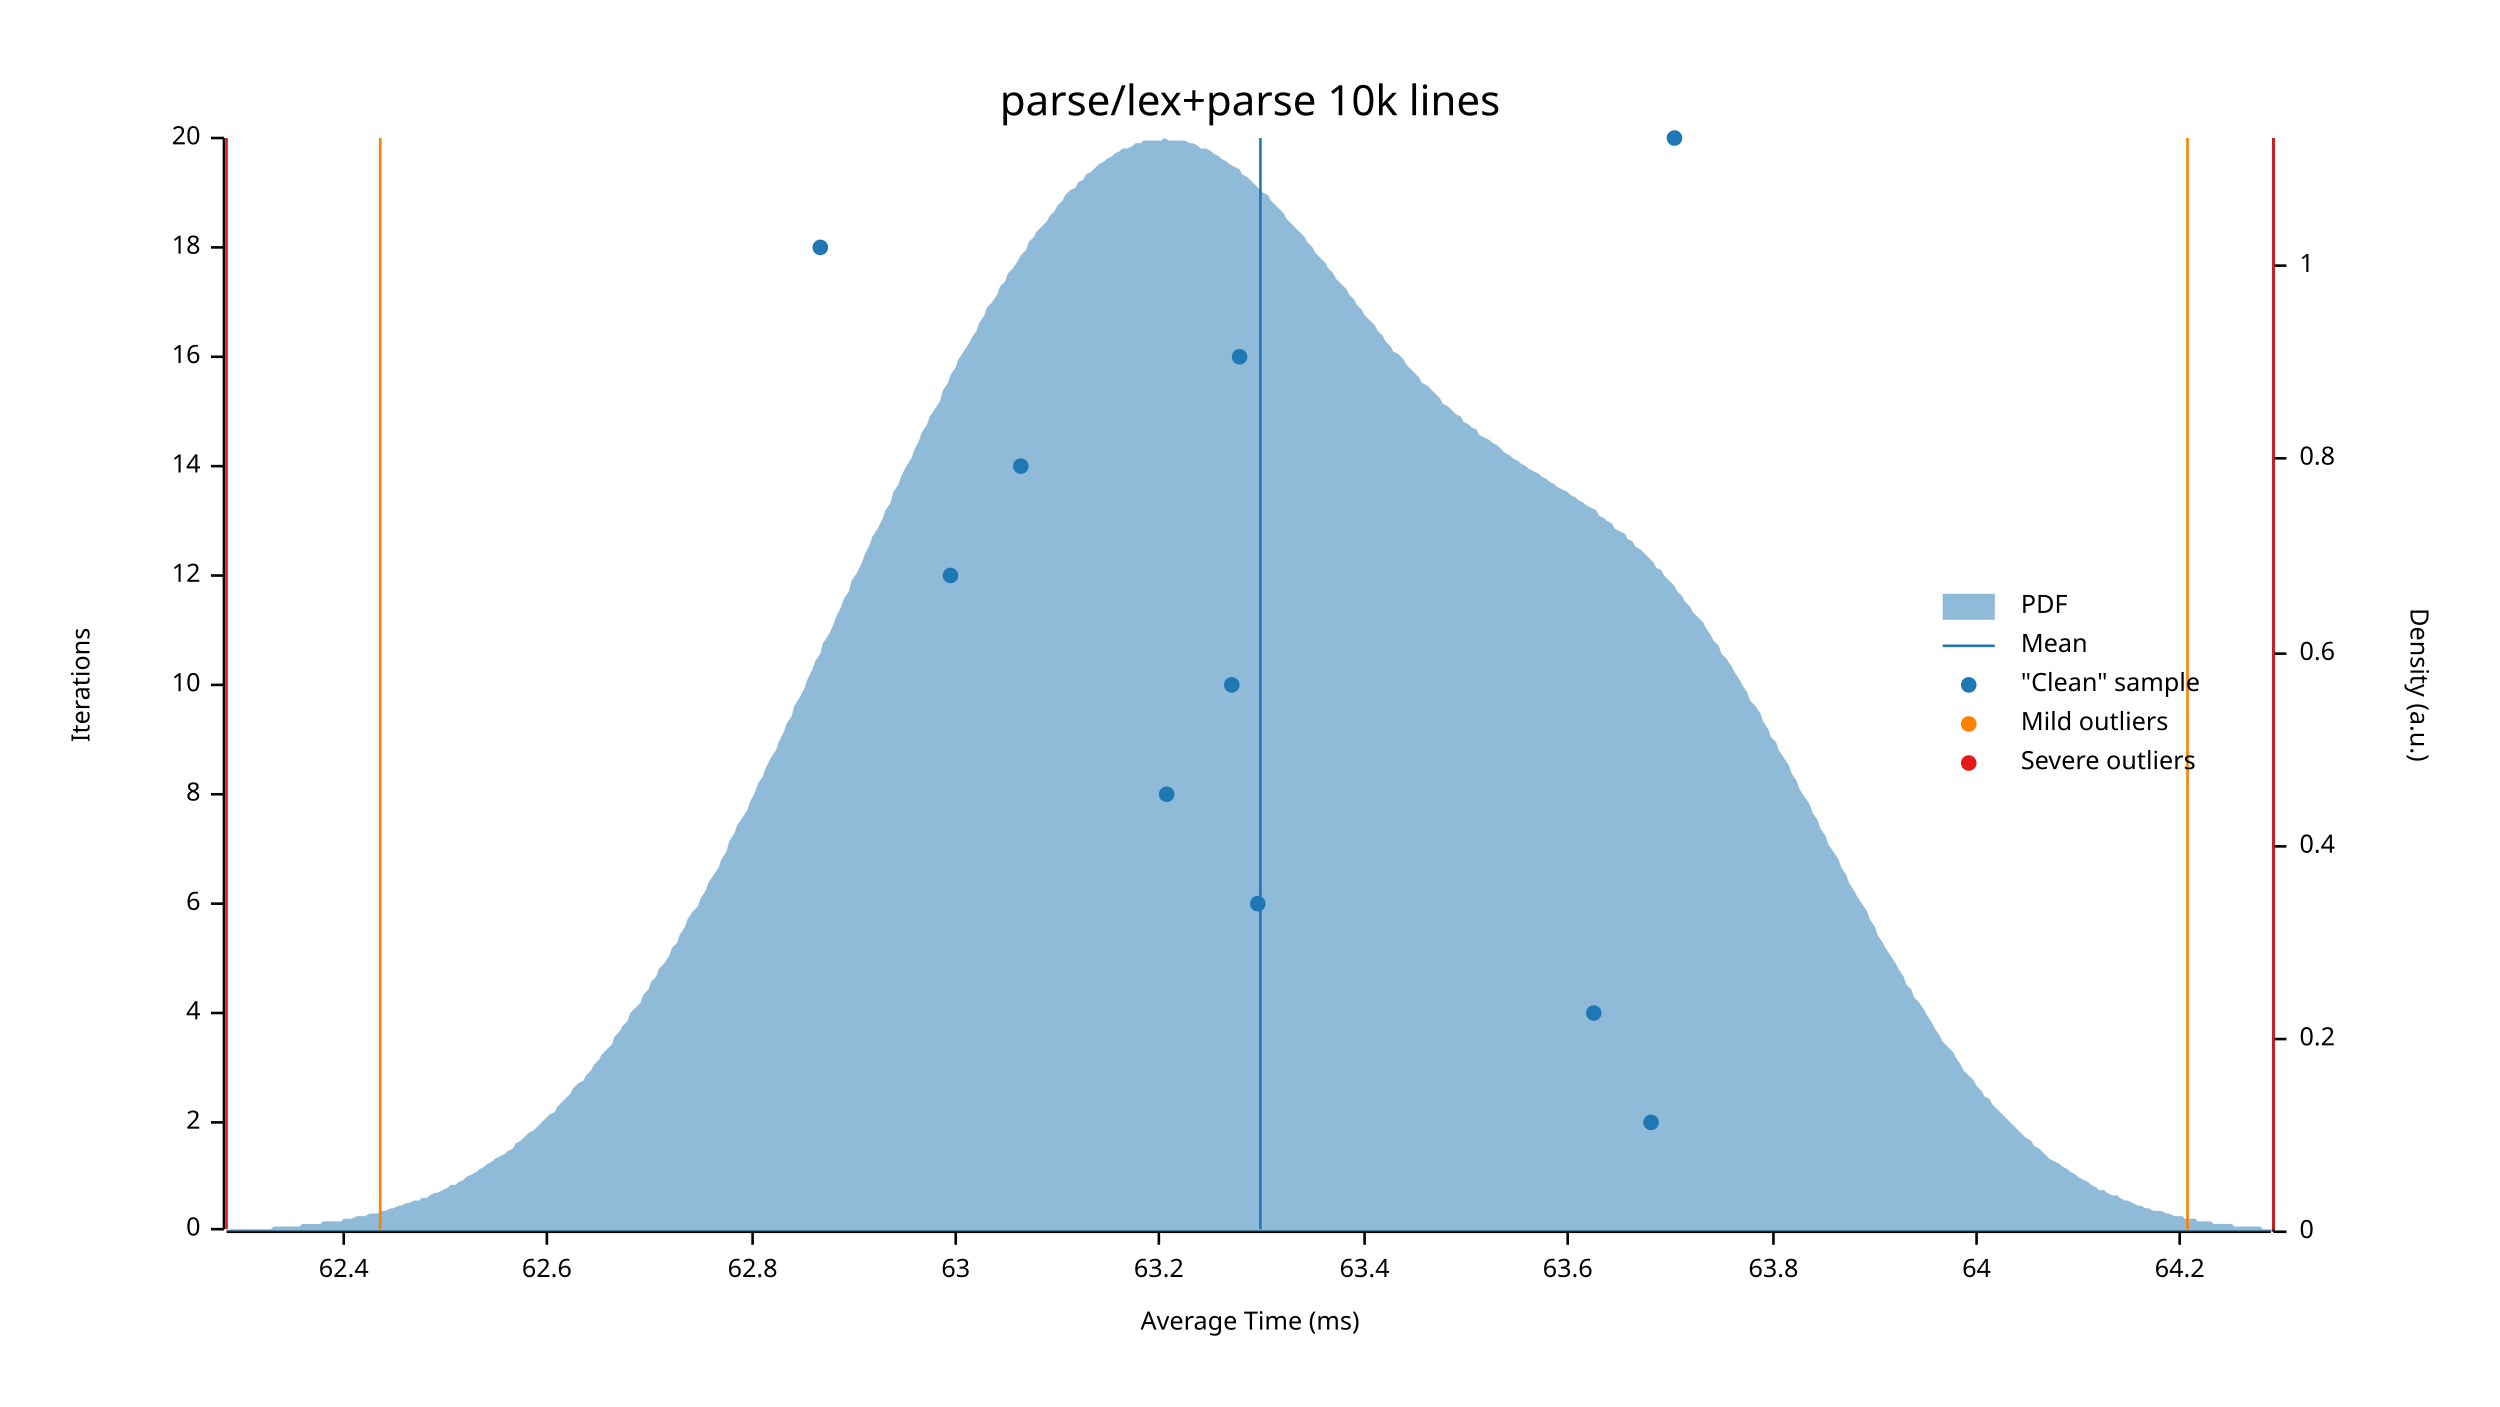
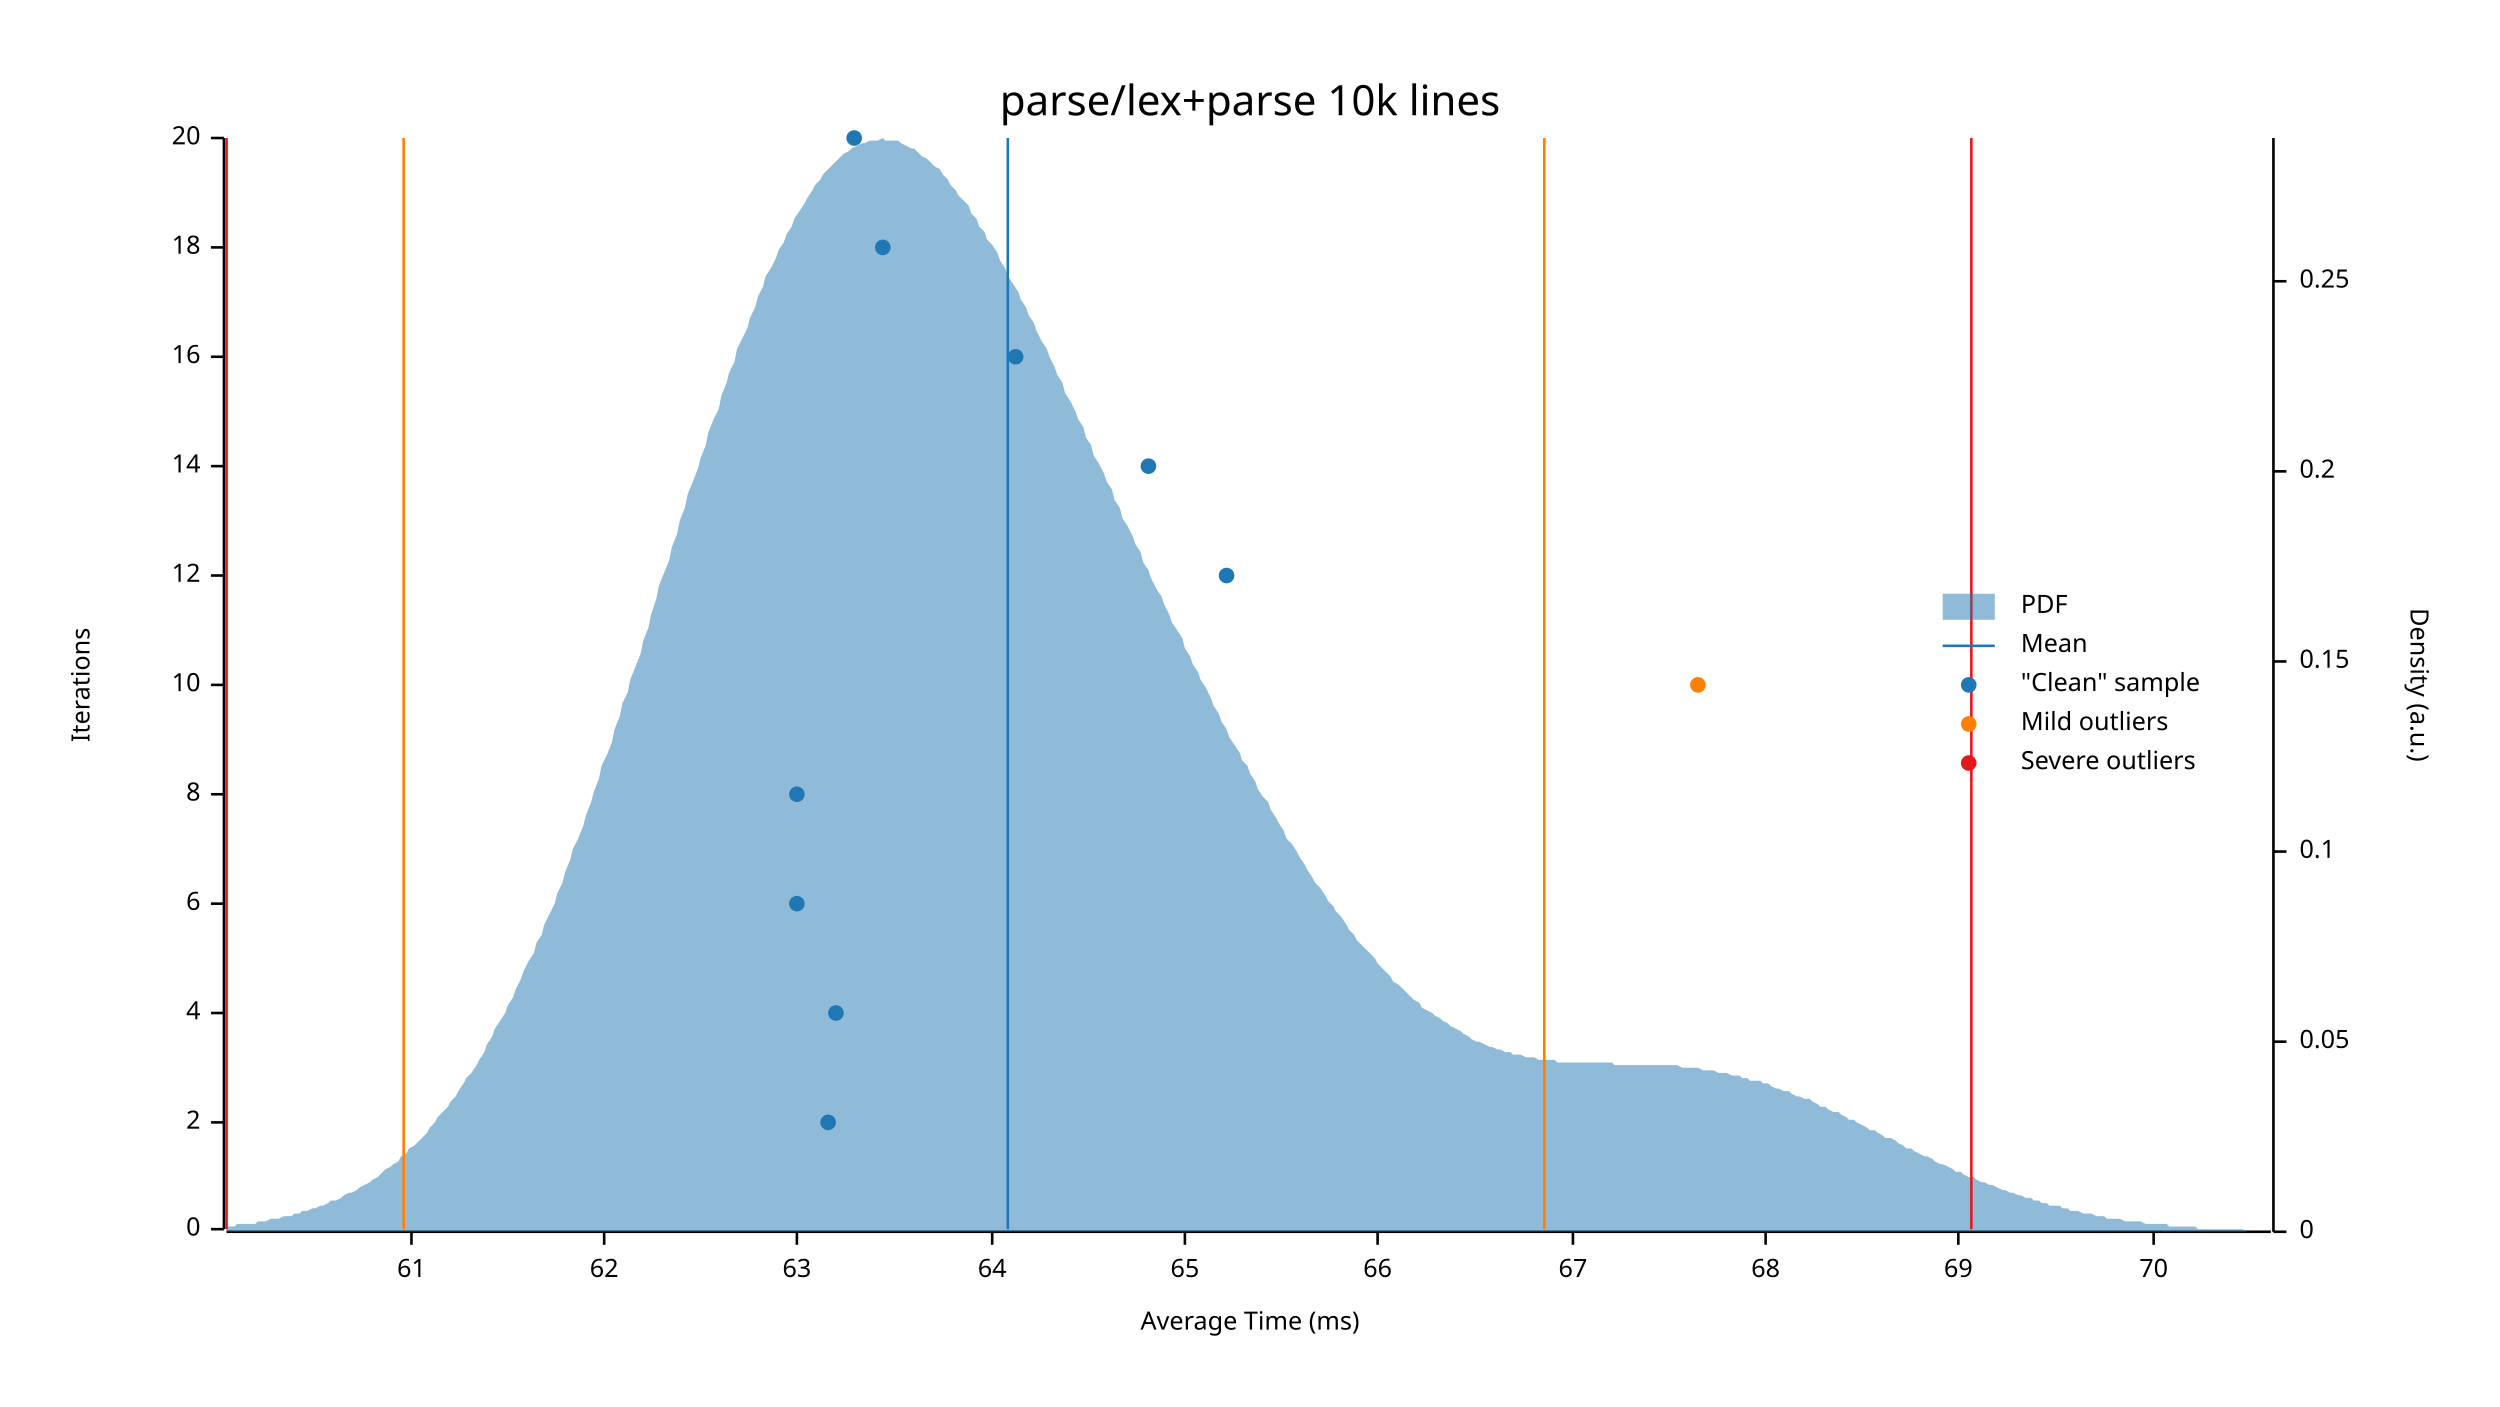
<svg xmlns="http://www.w3.org/2000/svg" width="960" height="540" viewBox="0 0 960 540">
  <text x="480" y="32" dy="0.76em" text-anchor="middle" font-family="sans-serif" font-size="16.129" opacity="1" fill="#000000">
parse/lex+parse 10k lines
</text>
  <text x="27" y="263" dy="0.76em" text-anchor="middle" font-family="sans-serif" font-size="9.677" opacity="1" fill="#000000" transform="rotate(270, 27, 263)">
Iterations
</text>
  <text x="480" y="513" dy="-0.5ex" text-anchor="middle" font-family="sans-serif" font-size="9.677" opacity="1" fill="#000000">
Average Time (ms)
</text>
  <polyline fill="none" opacity="1" stroke="#000000" stroke-width="1" points="86,53 86,472 " />
  <text x="77" y="472" dy="0.5ex" text-anchor="end" font-family="sans-serif" font-size="9.677" opacity="1" fill="#000000">
0
</text>
  <polyline fill="none" opacity="1" stroke="#000000" stroke-width="1" points="81,472 86,472 " />
  <text x="77" y="431" dy="0.5ex" text-anchor="end" font-family="sans-serif" font-size="9.677" opacity="1" fill="#000000">
2
</text>
  <polyline fill="none" opacity="1" stroke="#000000" stroke-width="1" points="81,431 86,431 " />
  <text x="77" y="389" dy="0.5ex" text-anchor="end" font-family="sans-serif" font-size="9.677" opacity="1" fill="#000000">
4
</text>
  <polyline fill="none" opacity="1" stroke="#000000" stroke-width="1" points="81,389 86,389 " />
  <text x="77" y="347" dy="0.5ex" text-anchor="end" font-family="sans-serif" font-size="9.677" opacity="1" fill="#000000">
6
</text>
  <polyline fill="none" opacity="1" stroke="#000000" stroke-width="1" points="81,347 86,347 " />
  <text x="77" y="305" dy="0.5ex" text-anchor="end" font-family="sans-serif" font-size="9.677" opacity="1" fill="#000000">
8
</text>
  <polyline fill="none" opacity="1" stroke="#000000" stroke-width="1" points="81,305 86,305 " />
  <text x="77" y="263" dy="0.5ex" text-anchor="end" font-family="sans-serif" font-size="9.677" opacity="1" fill="#000000">
10
</text>
  <polyline fill="none" opacity="1" stroke="#000000" stroke-width="1" points="81,263 86,263 " />
  <text x="77" y="221" dy="0.5ex" text-anchor="end" font-family="sans-serif" font-size="9.677" opacity="1" fill="#000000">
12
</text>
  <polyline fill="none" opacity="1" stroke="#000000" stroke-width="1" points="81,221 86,221 " />
  <text x="77" y="179" dy="0.5ex" text-anchor="end" font-family="sans-serif" font-size="9.677" opacity="1" fill="#000000">
14
</text>
  <polyline fill="none" opacity="1" stroke="#000000" stroke-width="1" points="81,179 86,179 " />
  <text x="77" y="137" dy="0.5ex" text-anchor="end" font-family="sans-serif" font-size="9.677" opacity="1" fill="#000000">
16
</text>
  <polyline fill="none" opacity="1" stroke="#000000" stroke-width="1" points="81,137 86,137 " />
  <text x="77" y="95" dy="0.5ex" text-anchor="end" font-family="sans-serif" font-size="9.677" opacity="1" fill="#000000">
18
</text>
  <polyline fill="none" opacity="1" stroke="#000000" stroke-width="1" points="81,95 86,95 " />
  <text x="77" y="53" dy="0.5ex" text-anchor="end" font-family="sans-serif" font-size="9.677" opacity="1" fill="#000000">
20
</text>
  <polyline fill="none" opacity="1" stroke="#000000" stroke-width="1" points="81,53 86,53 " />
  <polyline fill="none" opacity="1" stroke="#000000" stroke-width="1" points="87,473 872,473 " />
-   <text x="132" y="483" dy="0.76em" text-anchor="middle" font-family="sans-serif" font-size="9.677" opacity="1" fill="#000000">
- 62.4
+   <text x="158" y="483" dy="0.76em" text-anchor="middle" font-family="sans-serif" font-size="9.677" opacity="1" fill="#000000">
+ 61
</text>
-   <polyline fill="none" opacity="1" stroke="#000000" stroke-width="1" points="132,473 132,478 " />
-   <text x="210" y="483" dy="0.76em" text-anchor="middle" font-family="sans-serif" font-size="9.677" opacity="1" fill="#000000">
- 62.6
+   <polyline fill="none" opacity="1" stroke="#000000" stroke-width="1" points="158,473 158,478 " />
+   <text x="232" y="483" dy="0.76em" text-anchor="middle" font-family="sans-serif" font-size="9.677" opacity="1" fill="#000000">
+ 62
</text>
-   <polyline fill="none" opacity="1" stroke="#000000" stroke-width="1" points="210,473 210,478 " />
-   <text x="289" y="483" dy="0.76em" text-anchor="middle" font-family="sans-serif" font-size="9.677" opacity="1" fill="#000000">
- 62.8
- </text>
-   <polyline fill="none" opacity="1" stroke="#000000" stroke-width="1" points="289,473 289,478 " />
-   <text x="367" y="483" dy="0.76em" text-anchor="middle" font-family="sans-serif" font-size="9.677" opacity="1" fill="#000000">
+   <polyline fill="none" opacity="1" stroke="#000000" stroke-width="1" points="232,473 232,478 " />
+   <text x="306" y="483" dy="0.76em" text-anchor="middle" font-family="sans-serif" font-size="9.677" opacity="1" fill="#000000">
63
</text>
-   <polyline fill="none" opacity="1" stroke="#000000" stroke-width="1" points="367,473 367,478 " />
-   <text x="445" y="483" dy="0.76em" text-anchor="middle" font-family="sans-serif" font-size="9.677" opacity="1" fill="#000000">
- 63.2
- </text>
-   <polyline fill="none" opacity="1" stroke="#000000" stroke-width="1" points="445,473 445,478 " />
-   <text x="524" y="483" dy="0.76em" text-anchor="middle" font-family="sans-serif" font-size="9.677" opacity="1" fill="#000000">
- 63.4
- </text>
-   <polyline fill="none" opacity="1" stroke="#000000" stroke-width="1" points="524,473 524,478 " />
-   <text x="602" y="483" dy="0.76em" text-anchor="middle" font-family="sans-serif" font-size="9.677" opacity="1" fill="#000000">
- 63.6
- </text>
-   <polyline fill="none" opacity="1" stroke="#000000" stroke-width="1" points="602,473 602,478 " />
-   <text x="681" y="483" dy="0.76em" text-anchor="middle" font-family="sans-serif" font-size="9.677" opacity="1" fill="#000000">
- 63.8
- </text>
-   <polyline fill="none" opacity="1" stroke="#000000" stroke-width="1" points="681,473 681,478 " />
-   <text x="759" y="483" dy="0.76em" text-anchor="middle" font-family="sans-serif" font-size="9.677" opacity="1" fill="#000000">
+   <polyline fill="none" opacity="1" stroke="#000000" stroke-width="1" points="306,473 306,478 " />
+   <text x="381" y="483" dy="0.76em" text-anchor="middle" font-family="sans-serif" font-size="9.677" opacity="1" fill="#000000">
64
</text>
-   <polyline fill="none" opacity="1" stroke="#000000" stroke-width="1" points="759,473 759,478 " />
-   <text x="837" y="483" dy="0.76em" text-anchor="middle" font-family="sans-serif" font-size="9.677" opacity="1" fill="#000000">
- 64.2
+   <polyline fill="none" opacity="1" stroke="#000000" stroke-width="1" points="381,473 381,478 " />
+   <text x="455" y="483" dy="0.76em" text-anchor="middle" font-family="sans-serif" font-size="9.677" opacity="1" fill="#000000">
+ 65
</text>
-   <polyline fill="none" opacity="1" stroke="#000000" stroke-width="1" points="837,473 837,478 " />
+   <polyline fill="none" opacity="1" stroke="#000000" stroke-width="1" points="455,473 455,478 " />
+   <text x="529" y="483" dy="0.76em" text-anchor="middle" font-family="sans-serif" font-size="9.677" opacity="1" fill="#000000">
+ 66
+ </text>
+   <polyline fill="none" opacity="1" stroke="#000000" stroke-width="1" points="529,473 529,478 " />
+   <text x="604" y="483" dy="0.76em" text-anchor="middle" font-family="sans-serif" font-size="9.677" opacity="1" fill="#000000">
+ 67
+ </text>
+   <polyline fill="none" opacity="1" stroke="#000000" stroke-width="1" points="604,473 604,478 " />
+   <text x="678" y="483" dy="0.76em" text-anchor="middle" font-family="sans-serif" font-size="9.677" opacity="1" fill="#000000">
+ 68
+ </text>
+   <polyline fill="none" opacity="1" stroke="#000000" stroke-width="1" points="678,473 678,478 " />
+   <text x="752" y="483" dy="0.76em" text-anchor="middle" font-family="sans-serif" font-size="9.677" opacity="1" fill="#000000">
+ 69
+ </text>
+   <polyline fill="none" opacity="1" stroke="#000000" stroke-width="1" points="752,473 752,478 " />
+   <text x="827" y="483" dy="0.76em" text-anchor="middle" font-family="sans-serif" font-size="9.677" opacity="1" fill="#000000">
+ 70
+ </text>
+   <polyline fill="none" opacity="1" stroke="#000000" stroke-width="1" points="827,473 827,478 " />
  <text x="933" y="263" dy="0.76em" text-anchor="middle" font-family="sans-serif" font-size="9.677" opacity="1" fill="#000000" transform="rotate(90, 933, 263)">
Density (a.u.)
</text>
  <polyline fill="none" opacity="1" stroke="#000000" stroke-width="1" points="873,53 873,473 " />
  <text x="883" y="473" dy="0.5ex" text-anchor="start" font-family="sans-serif" font-size="9.677" opacity="1" fill="#000000">
0
</text>
  <polyline fill="none" opacity="1" stroke="#000000" stroke-width="1" points="873,473 878,473 " />
-   <text x="883" y="399" dy="0.5ex" text-anchor="start" font-family="sans-serif" font-size="9.677" opacity="1" fill="#000000">
+   <text x="883" y="400" dy="0.5ex" text-anchor="start" font-family="sans-serif" font-size="9.677" opacity="1" fill="#000000">
+ 0.05
+ </text>
+   <polyline fill="none" opacity="1" stroke="#000000" stroke-width="1" points="873,400 878,400 " />
+   <text x="883" y="327" dy="0.5ex" text-anchor="start" font-family="sans-serif" font-size="9.677" opacity="1" fill="#000000">
+ 0.1
+ </text>
+   <polyline fill="none" opacity="1" stroke="#000000" stroke-width="1" points="873,327 878,327 " />
+   <text x="883" y="254" dy="0.5ex" text-anchor="start" font-family="sans-serif" font-size="9.677" opacity="1" fill="#000000">
+ 0.15
+ </text>
+   <polyline fill="none" opacity="1" stroke="#000000" stroke-width="1" points="873,254 878,254 " />
+   <text x="883" y="181" dy="0.5ex" text-anchor="start" font-family="sans-serif" font-size="9.677" opacity="1" fill="#000000">
0.2
</text>
-   <polyline fill="none" opacity="1" stroke="#000000" stroke-width="1" points="873,399 878,399 " />
-   <text x="883" y="325" dy="0.5ex" text-anchor="start" font-family="sans-serif" font-size="9.677" opacity="1" fill="#000000">
- 0.4
+   <polyline fill="none" opacity="1" stroke="#000000" stroke-width="1" points="873,181 878,181 " />
+   <text x="883" y="108" dy="0.5ex" text-anchor="start" font-family="sans-serif" font-size="9.677" opacity="1" fill="#000000">
+ 0.25
</text>
-   <polyline fill="none" opacity="1" stroke="#000000" stroke-width="1" points="873,325 878,325 " />
-   <text x="883" y="251" dy="0.5ex" text-anchor="start" font-family="sans-serif" font-size="9.677" opacity="1" fill="#000000">
- 0.6
- </text>
-   <polyline fill="none" opacity="1" stroke="#000000" stroke-width="1" points="873,251 878,251 " />
-   <text x="883" y="176" dy="0.5ex" text-anchor="start" font-family="sans-serif" font-size="9.677" opacity="1" fill="#000000">
- 0.8
- </text>
-   <polyline fill="none" opacity="1" stroke="#000000" stroke-width="1" points="873,176 878,176 " />
-   <text x="883" y="102" dy="0.5ex" text-anchor="start" font-family="sans-serif" font-size="9.677" opacity="1" fill="#000000">
- 1
- </text>
-   <polyline fill="none" opacity="1" stroke="#000000" stroke-width="1" points="873,102 878,102 " />
-   <polygon opacity="0.5" fill="#1F78B4" points="87,473 88,472 90,472 91,472 93,472 94,472 96,472 98,472 99,472 101,472 102,472 104,472 105,471 107,471 109,471 110,471 112,471 113,471 115,471 116,470 118,470 120,470 121,470 123,470 124,469 126,469 127,469 129,469 131,469 132,468 134,468 135,468 137,467 138,467 140,467 142,466 143,466 145,466 146,465 148,465 150,464 151,464 153,463 154,463 156,462 157,462 159,461 161,461 162,460 164,460 165,459 167,458 168,458 170,457 172,456 173,455 175,455 176,454 178,453 179,452 181,451 183,450 184,449 186,448 187,447 189,446 190,445 192,444 194,443 195,442 197,441 198,439 200,438 201,437 203,435 205,434 206,433 208,431 209,430 211,428 213,427 214,425 216,423 217,422 219,420 220,418 222,416 224,415 225,413 227,411 228,409 230,407 231,405 233,403 235,401 236,398 238,396 239,394 241,392 242,389 244,387 246,385 247,382 249,380 250,377 252,375 253,372 255,370 257,367 258,364 260,362 261,359 263,356 264,353 266,350 268,348 269,345 271,342 272,339 274,336 276,333 277,330 279,327 280,323 282,320 283,317 285,314 287,311 288,308 290,304 291,301 293,298 294,295 296,291 298,288 299,285 301,281 302,278 304,275 305,271 307,268 309,264 310,261 312,257 313,254 315,251 316,247 318,244 320,240 321,237 323,233 324,230 326,227 327,223 329,220 331,216 332,213 334,209 335,206 337,203 339,199 340,196 342,193 343,189 345,186 346,183 348,179 350,176 351,173 353,169 354,166 356,163 357,160 359,157 361,154 362,150 364,147 365,144 367,141 368,138 370,135 372,132 373,130 375,127 376,124 378,121 379,118 381,116 383,113 384,110 386,108 387,105 389,103 391,100 392,98 394,96 395,93 397,91 398,89 400,87 402,85 403,83 405,81 406,79 408,77 409,75 411,73 413,72 414,70 416,69 417,67 419,66 420,65 422,63 424,62 425,61 427,60 428,59 430,58 431,57 433,57 435,56 436,55 438,55 439,54 441,54 442,54 444,54 446,54 447,53 449,54 450,54 452,54 454,54 455,54 457,55 458,55 460,56 461,57 463,57 465,58 466,59 468,60 469,61 471,62 472,63 474,64 476,65 477,67 479,68 480,69 482,71 483,72 485,74 487,75 488,77 490,79 491,80 493,82 494,84 496,86 498,88 499,89 501,91 502,93 504,95 505,97 507,99 509,101 510,103 512,105 513,107 515,109 517,111 518,113 520,115 521,117 523,119 524,121 526,123 528,125 529,127 531,129 532,131 534,133 535,135 537,136 539,138 540,140 542,142 543,143 545,145 546,147 548,148 550,150 551,151 553,153 554,155 556,156 557,157 559,159 561,160 562,162 564,163 565,164 567,165 568,167 570,168 572,169 573,170 575,171 576,172 578,174 580,175 581,176 583,177 584,178 586,179 587,180 589,181 591,182 592,183 594,184 595,185 597,186 598,187 600,188 602,189 603,190 605,191 606,192 608,193 609,194 611,195 613,196 614,198 616,199 617,200 619,201 620,203 622,204 624,205 625,207 627,208 628,210 630,211 632,213 633,214 635,216 636,218 638,219 639,221 641,223 643,225 644,227 646,229 647,231 649,233 650,235 652,237 654,239 655,241 657,244 658,246 660,248 661,251 663,253 665,256 666,258 668,261 669,263 671,266 672,269 674,271 676,274 677,277 679,280 680,283 682,285 683,288 685,291 687,294 688,297 690,300 691,303 693,306 695,309 696,312 698,315 699,318 701,321 702,324 704,327 706,330 707,333 709,336 710,339 712,342 713,344 715,347 717,350 718,353 720,356 721,359 723,362 724,364 726,367 728,370 729,372 731,375 732,378 734,380 735,383 737,385 739,388 740,390 742,393 743,395 745,398 746,400 748,402 750,404 751,406 753,409 754,411 756,413 758,415 759,417 761,419 762,421 764,422 765,424 767,426 769,428 770,429 772,431 773,432 775,434 776,435 778,437 780,438 781,440 783,441 784,442 786,444 787,445 789,446 791,447 792,448 794,449 795,450 797,451 798,452 800,453 802,454 803,455 805,456 806,457 808,457 809,458 811,459 813,459 814,460 816,461 817,461 819,462 821,463 822,463 824,464 825,464 827,465 828,465 830,465 832,466 833,466 835,467 836,467 838,467 839,468 841,468 843,468 844,469 846,469 847,469 849,469 850,470 852,470 854,470 855,470 857,470 858,471 860,471 861,471 863,471 865,471 866,471 868,471 869,472 871,472 873,472 873,473 87,473 " />
-   <polyline fill="none" opacity="1" stroke="#1F78B4" stroke-width="1" points="484,472 484,53 " />
-   <polyline fill="none" opacity="1" stroke="#FF7F00" stroke-width="1" points="146,472 146,53 " />
-   <polyline fill="none" opacity="1" stroke="#FF7F00" stroke-width="1" points="840,472 840,53 " />
+   <polyline fill="none" opacity="1" stroke="#000000" stroke-width="1" points="873,108 878,108 " />
+   <polygon opacity="0.5" fill="#1F78B4" points="87,471 88,471 90,471 91,470 93,470 94,470 96,470 98,470 99,469 101,469 102,469 104,468 105,468 107,468 109,467 110,467 112,467 113,466 115,466 116,465 118,465 120,464 121,464 123,463 124,463 126,462 127,461 129,461 131,460 132,459 134,458 135,458 137,457 138,456 140,455 142,454 143,453 145,452 146,451 148,449 150,448 151,447 153,446 154,444 156,443 157,441 159,440 161,438 162,437 164,435 165,433 167,431 168,429 170,427 172,425 173,423 175,421 176,419 178,416 179,414 181,412 183,409 184,407 186,404 187,401 189,398 190,395 192,392 194,389 195,386 197,383 198,380 200,376 201,373 203,369 205,366 206,362 208,359 209,355 211,351 213,347 214,343 216,339 217,335 219,330 220,326 222,322 224,317 225,313 227,308 228,304 230,299 231,294 233,290 235,285 236,280 238,275 239,270 241,266 242,261 244,256 246,251 247,246 249,241 250,236 252,230 253,225 255,220 257,215 258,210 260,205 261,200 263,195 264,190 266,185 268,180 269,176 271,171 272,166 274,161 276,157 277,152 279,147 280,143 282,139 283,134 285,130 287,126 288,122 290,118 291,114 293,110 294,106 296,103 298,99 299,96 301,93 302,90 304,87 305,84 307,81 309,78 310,76 312,73 313,71 315,69 316,67 318,65 320,63 321,62 323,60 324,59 326,58 327,57 329,56 331,55 332,55 334,54 335,54 337,54 339,53 340,54 342,54 343,54 345,54 346,55 348,56 350,57 351,57 353,59 354,60 356,61 357,62 359,64 361,65 362,67 364,69 365,71 367,73 368,75 370,77 372,79 373,82 375,84 376,87 378,89 379,92 381,94 383,97 384,100 386,103 387,106 389,109 391,112 392,115 394,118 395,121 397,124 398,127 400,131 402,134 403,137 405,141 406,144 408,147 409,151 411,154 413,158 414,161 416,164 417,168 419,171 420,175 422,178 424,182 425,185 427,188 428,192 430,195 431,199 433,202 435,206 436,209 438,212 439,216 441,219 442,222 444,226 446,229 447,232 449,236 450,239 452,242 454,245 455,249 457,252 458,255 460,258 461,261 463,264 465,268 466,271 468,274 469,277 471,280 472,283 474,286 476,289 477,292 479,294 480,297 482,300 483,303 485,306 487,308 488,311 490,314 491,316 493,319 494,322 496,324 498,327 499,329 501,332 502,334 504,337 505,339 507,341 509,344 510,346 512,348 513,350 515,352 517,355 518,357 520,359 521,361 523,363 524,364 526,366 528,368 529,370 531,372 532,373 534,375 535,377 537,378 539,380 540,381 542,383 543,384 545,385 546,387 548,388 550,389 551,390 553,391 554,392 556,393 557,394 559,395 561,396 562,397 564,398 565,399 567,400 568,400 570,401 572,402 573,402 575,403 576,403 578,404 580,404 581,405 583,405 584,405 586,406 587,406 589,406 591,407 592,407 594,407 595,407 597,407 598,408 600,408 602,408 603,408 605,408 606,408 608,408 609,408 611,408 613,408 614,408 616,408 617,408 619,408 620,409 622,409 624,409 625,409 627,409 628,409 630,409 632,409 633,409 635,409 636,409 638,409 639,409 641,409 643,409 644,409 646,410 647,410 649,410 650,410 652,410 654,411 655,411 657,411 658,411 660,412 661,412 663,412 665,413 666,413 668,413 669,414 671,414 672,415 674,415 676,415 677,416 679,416 680,417 682,418 683,418 685,419 687,419 688,420 690,421 691,421 693,422 695,422 696,423 698,424 699,425 701,425 702,426 704,427 706,427 707,428 709,429 710,430 712,430 713,431 715,432 717,433 718,434 720,434 721,435 723,436 724,437 726,437 728,438 729,439 731,440 732,441 734,441 735,442 737,443 739,444 740,444 742,445 743,446 745,447 746,447 748,448 750,449 751,450 753,450 754,451 756,452 758,452 759,453 761,454 762,454 764,455 765,455 767,456 769,457 770,457 772,458 773,458 775,459 776,459 778,460 780,460 781,461 783,461 784,462 786,462 787,463 789,463 791,463 792,464 794,464 795,465 797,465 798,465 800,466 802,466 803,466 805,467 806,467 808,467 809,468 811,468 813,468 814,468 816,469 817,469 819,469 821,469 822,469 824,470 825,470 827,470 828,470 830,470 832,470 833,471 835,471 836,471 838,471 839,471 841,471 843,471 844,472 846,472 847,472 849,472 850,472 852,472 854,472 855,472 857,472 858,472 860,472 861,472 863,473 865,473 866,473 868,473 869,473 871,473 873,473 873,473 87,473 " />
+   <polyline fill="none" opacity="1" stroke="#1F78B4" stroke-width="1" points="387,472 387,53 " />
+   <polyline fill="none" opacity="1" stroke="#FF7F00" stroke-width="1" points="155,472 155,53 " />
+   <polyline fill="none" opacity="1" stroke="#FF7F00" stroke-width="1" points="593,472 593,53 " />
  <polyline fill="none" opacity="1" stroke="#E31A1C" stroke-width="1" points="87,472 87,53 " />
-   <polyline fill="none" opacity="1" stroke="#E31A1C" stroke-width="1" points="873,472 873,53 " />
-   <circle cx="634" cy="431" r="3" opacity="1" fill="#1F78B4" stroke="none" stroke-width="1" />
-   <circle cx="612" cy="389" r="3" opacity="1" fill="#1F78B4" stroke="none" stroke-width="1" />
-   <circle cx="483" cy="347" r="3" opacity="1" fill="#1F78B4" stroke="none" stroke-width="1" />
-   <circle cx="448" cy="305" r="3" opacity="1" fill="#1F78B4" stroke="none" stroke-width="1" />
-   <circle cx="473" cy="263" r="3" opacity="1" fill="#1F78B4" stroke="none" stroke-width="1" />
-   <circle cx="365" cy="221" r="3" opacity="1" fill="#1F78B4" stroke="none" stroke-width="1" />
-   <circle cx="392" cy="179" r="3" opacity="1" fill="#1F78B4" stroke="none" stroke-width="1" />
-   <circle cx="476" cy="137" r="3" opacity="1" fill="#1F78B4" stroke="none" stroke-width="1" />
-   <circle cx="315" cy="95" r="3" opacity="1" fill="#1F78B4" stroke="none" stroke-width="1" />
-   <circle cx="643" cy="53" r="3" opacity="1" fill="#1F78B4" stroke="none" stroke-width="1" />
+   <polyline fill="none" opacity="1" stroke="#E31A1C" stroke-width="1" points="757,472 757,53 " />
+   <circle cx="318" cy="431" r="3" opacity="1" fill="#1F78B4" stroke="none" stroke-width="1" />
+   <circle cx="321" cy="389" r="3" opacity="1" fill="#1F78B4" stroke="none" stroke-width="1" />
+   <circle cx="306" cy="347" r="3" opacity="1" fill="#1F78B4" stroke="none" stroke-width="1" />
+   <circle cx="306" cy="305" r="3" opacity="1" fill="#1F78B4" stroke="none" stroke-width="1" />
+   <circle cx="471" cy="221" r="3" opacity="1" fill="#1F78B4" stroke="none" stroke-width="1" />
+   <circle cx="441" cy="179" r="3" opacity="1" fill="#1F78B4" stroke="none" stroke-width="1" />
+   <circle cx="390" cy="137" r="3" opacity="1" fill="#1F78B4" stroke="none" stroke-width="1" />
+   <circle cx="339" cy="95" r="3" opacity="1" fill="#1F78B4" stroke="none" stroke-width="1" />
+   <circle cx="328" cy="53" r="3" opacity="1" fill="#1F78B4" stroke="none" stroke-width="1" />
+   <circle cx="652" cy="263" r="3" opacity="1" fill="#FF7F00" stroke="none" stroke-width="1" />
  <text x="776" y="228" dy="0.76em" text-anchor="start" font-family="sans-serif" font-size="9.677" opacity="1" fill="#000000">
PDF
</text>
  <text x="776" y="243" dy="0.76em" text-anchor="start" font-family="sans-serif" font-size="9.677" opacity="1" fill="#000000">
Mean
</text>
  <text x="776" y="258" dy="0.76em" text-anchor="start" font-family="sans-serif" font-size="9.677" opacity="1" fill="#000000">
"Clean" sample
</text>
  <text x="776" y="273" dy="0.76em" text-anchor="start" font-family="sans-serif" font-size="9.677" opacity="1" fill="#000000">
Mild outliers
</text>
  <text x="776" y="288" dy="0.76em" text-anchor="start" font-family="sans-serif" font-size="9.677" opacity="1" fill="#000000">
Severe outliers
</text>
  <rect x="746" y="228" width="20" height="10" opacity="0.5" fill="#1F78B4" stroke="none" />
  <polyline fill="none" opacity="1" stroke="#1F78B4" stroke-width="1" points="746,248 766,248 " />
  <circle cx="756" cy="263" r="3" opacity="1" fill="#1F78B4" stroke="none" stroke-width="1" />
  <circle cx="756" cy="278" r="3" opacity="1" fill="#FF7F00" stroke="none" stroke-width="1" />
  <circle cx="756" cy="293" r="3" opacity="1" fill="#E31A1C" stroke="none" stroke-width="1" />
</svg>
